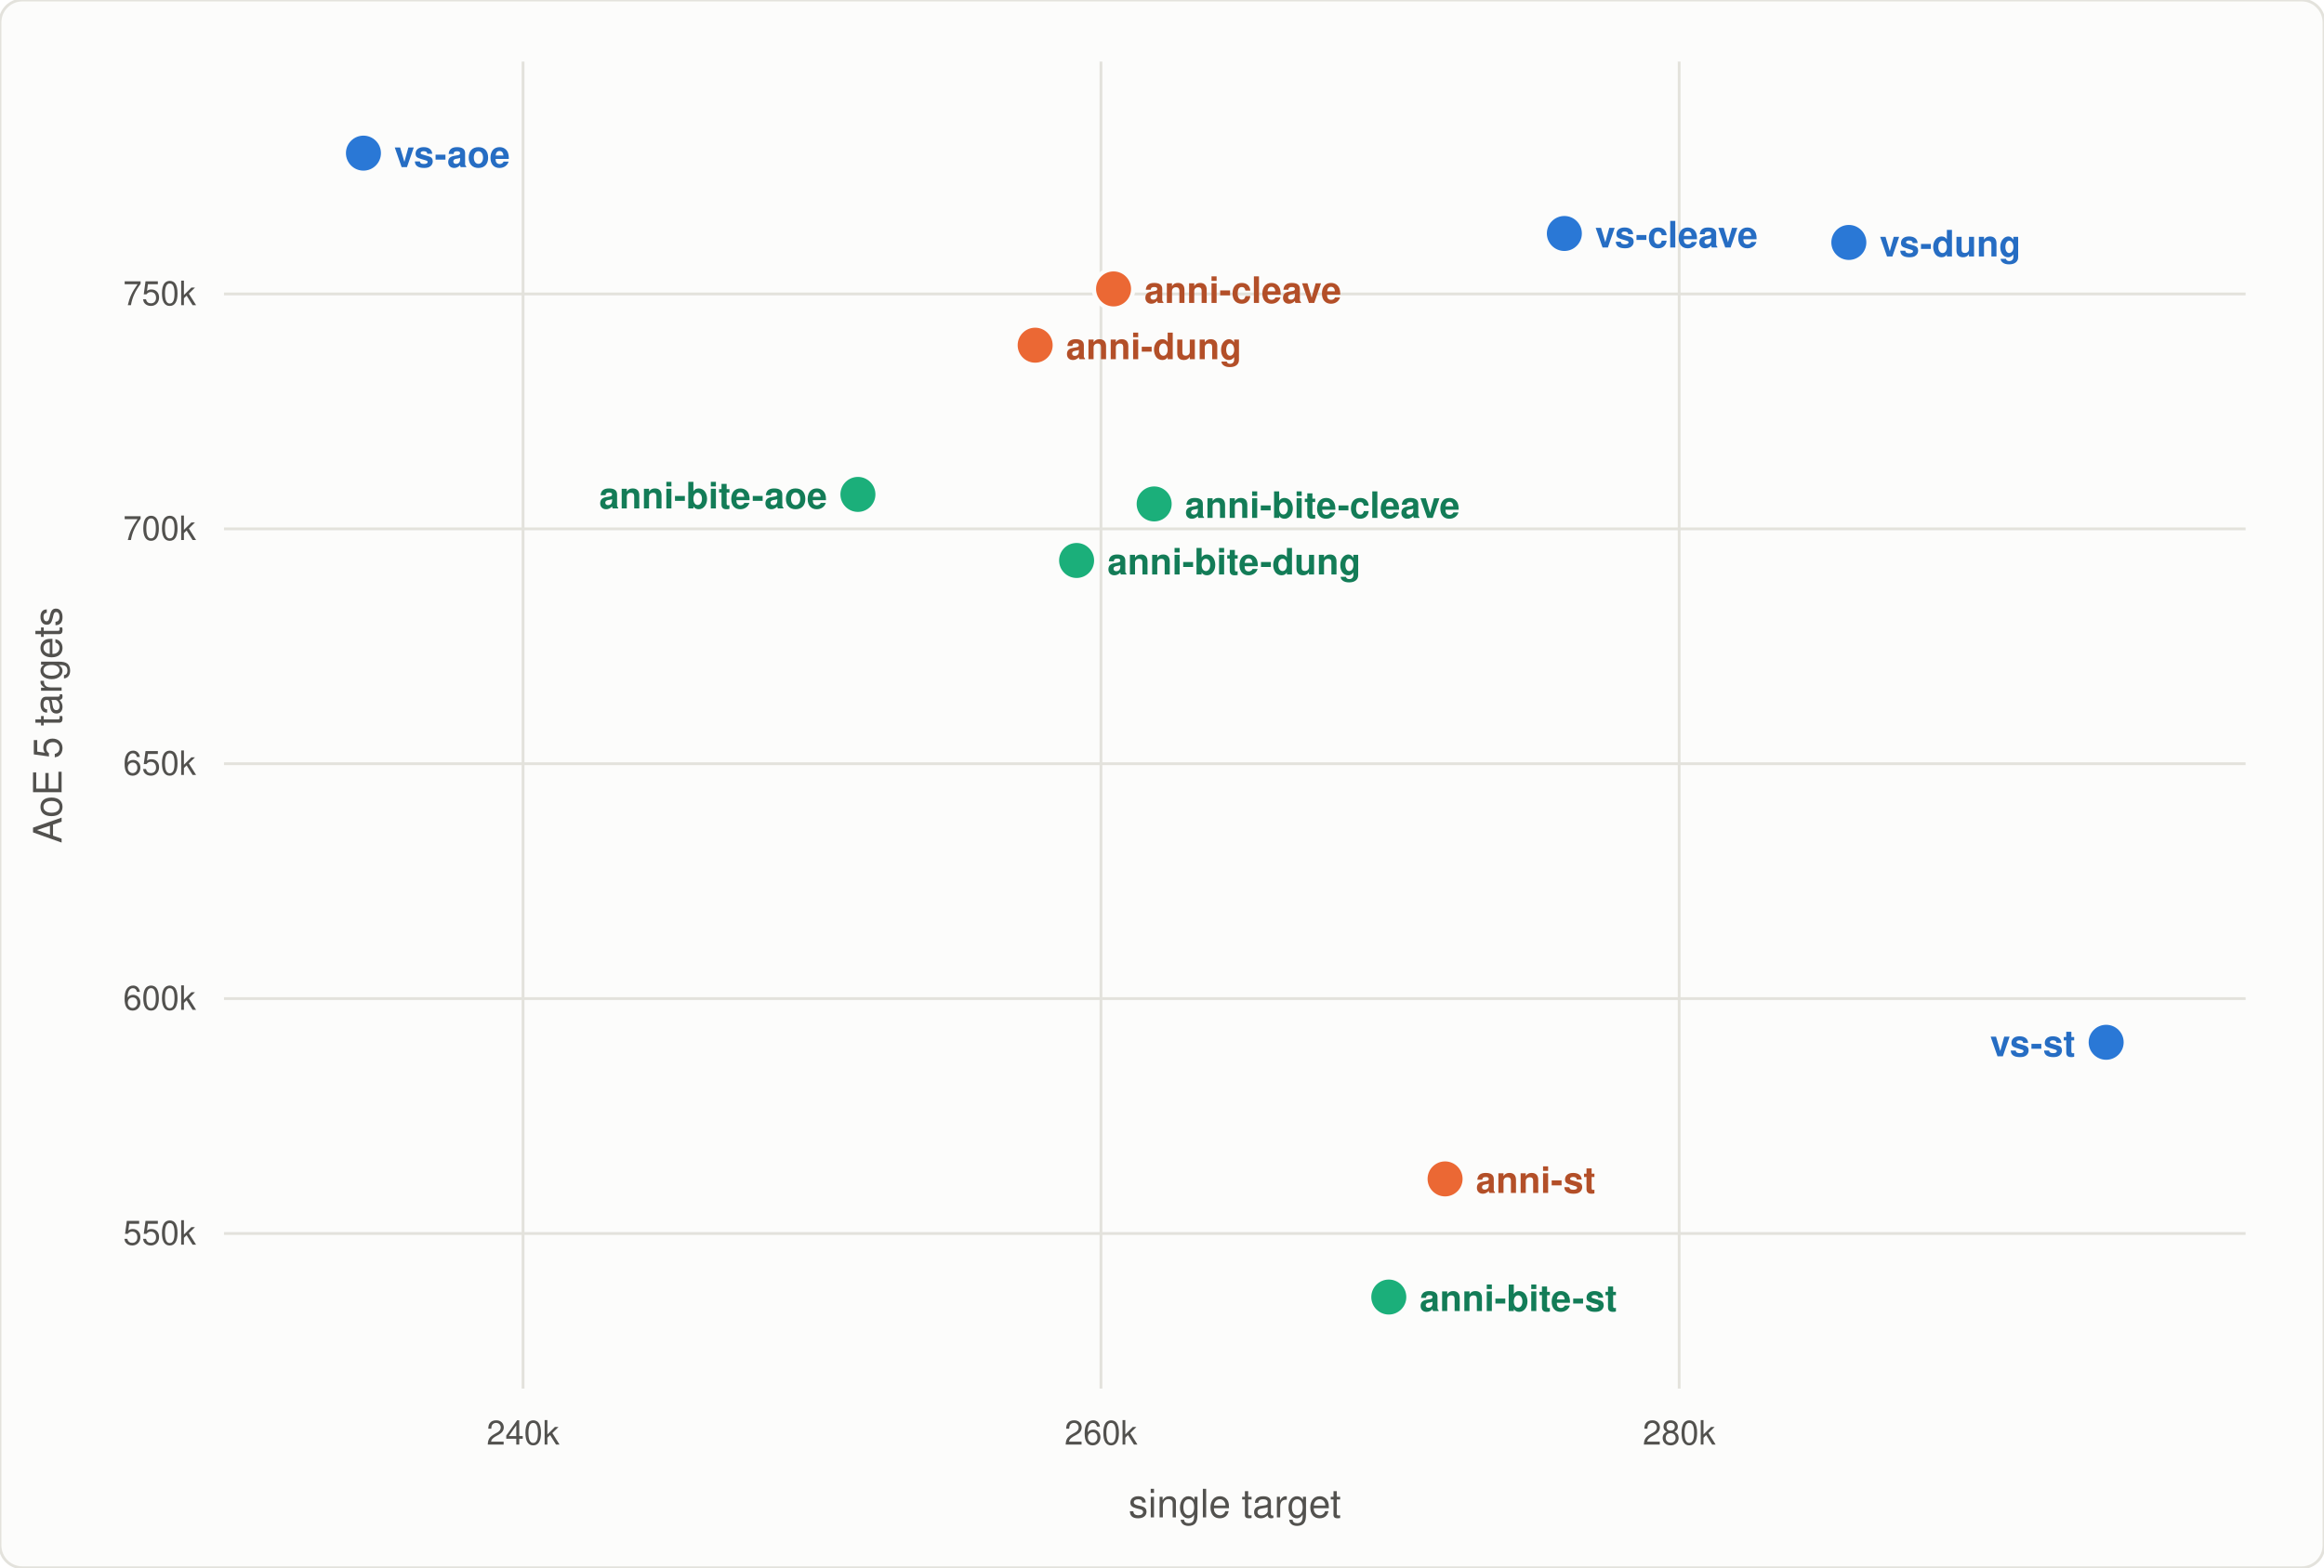
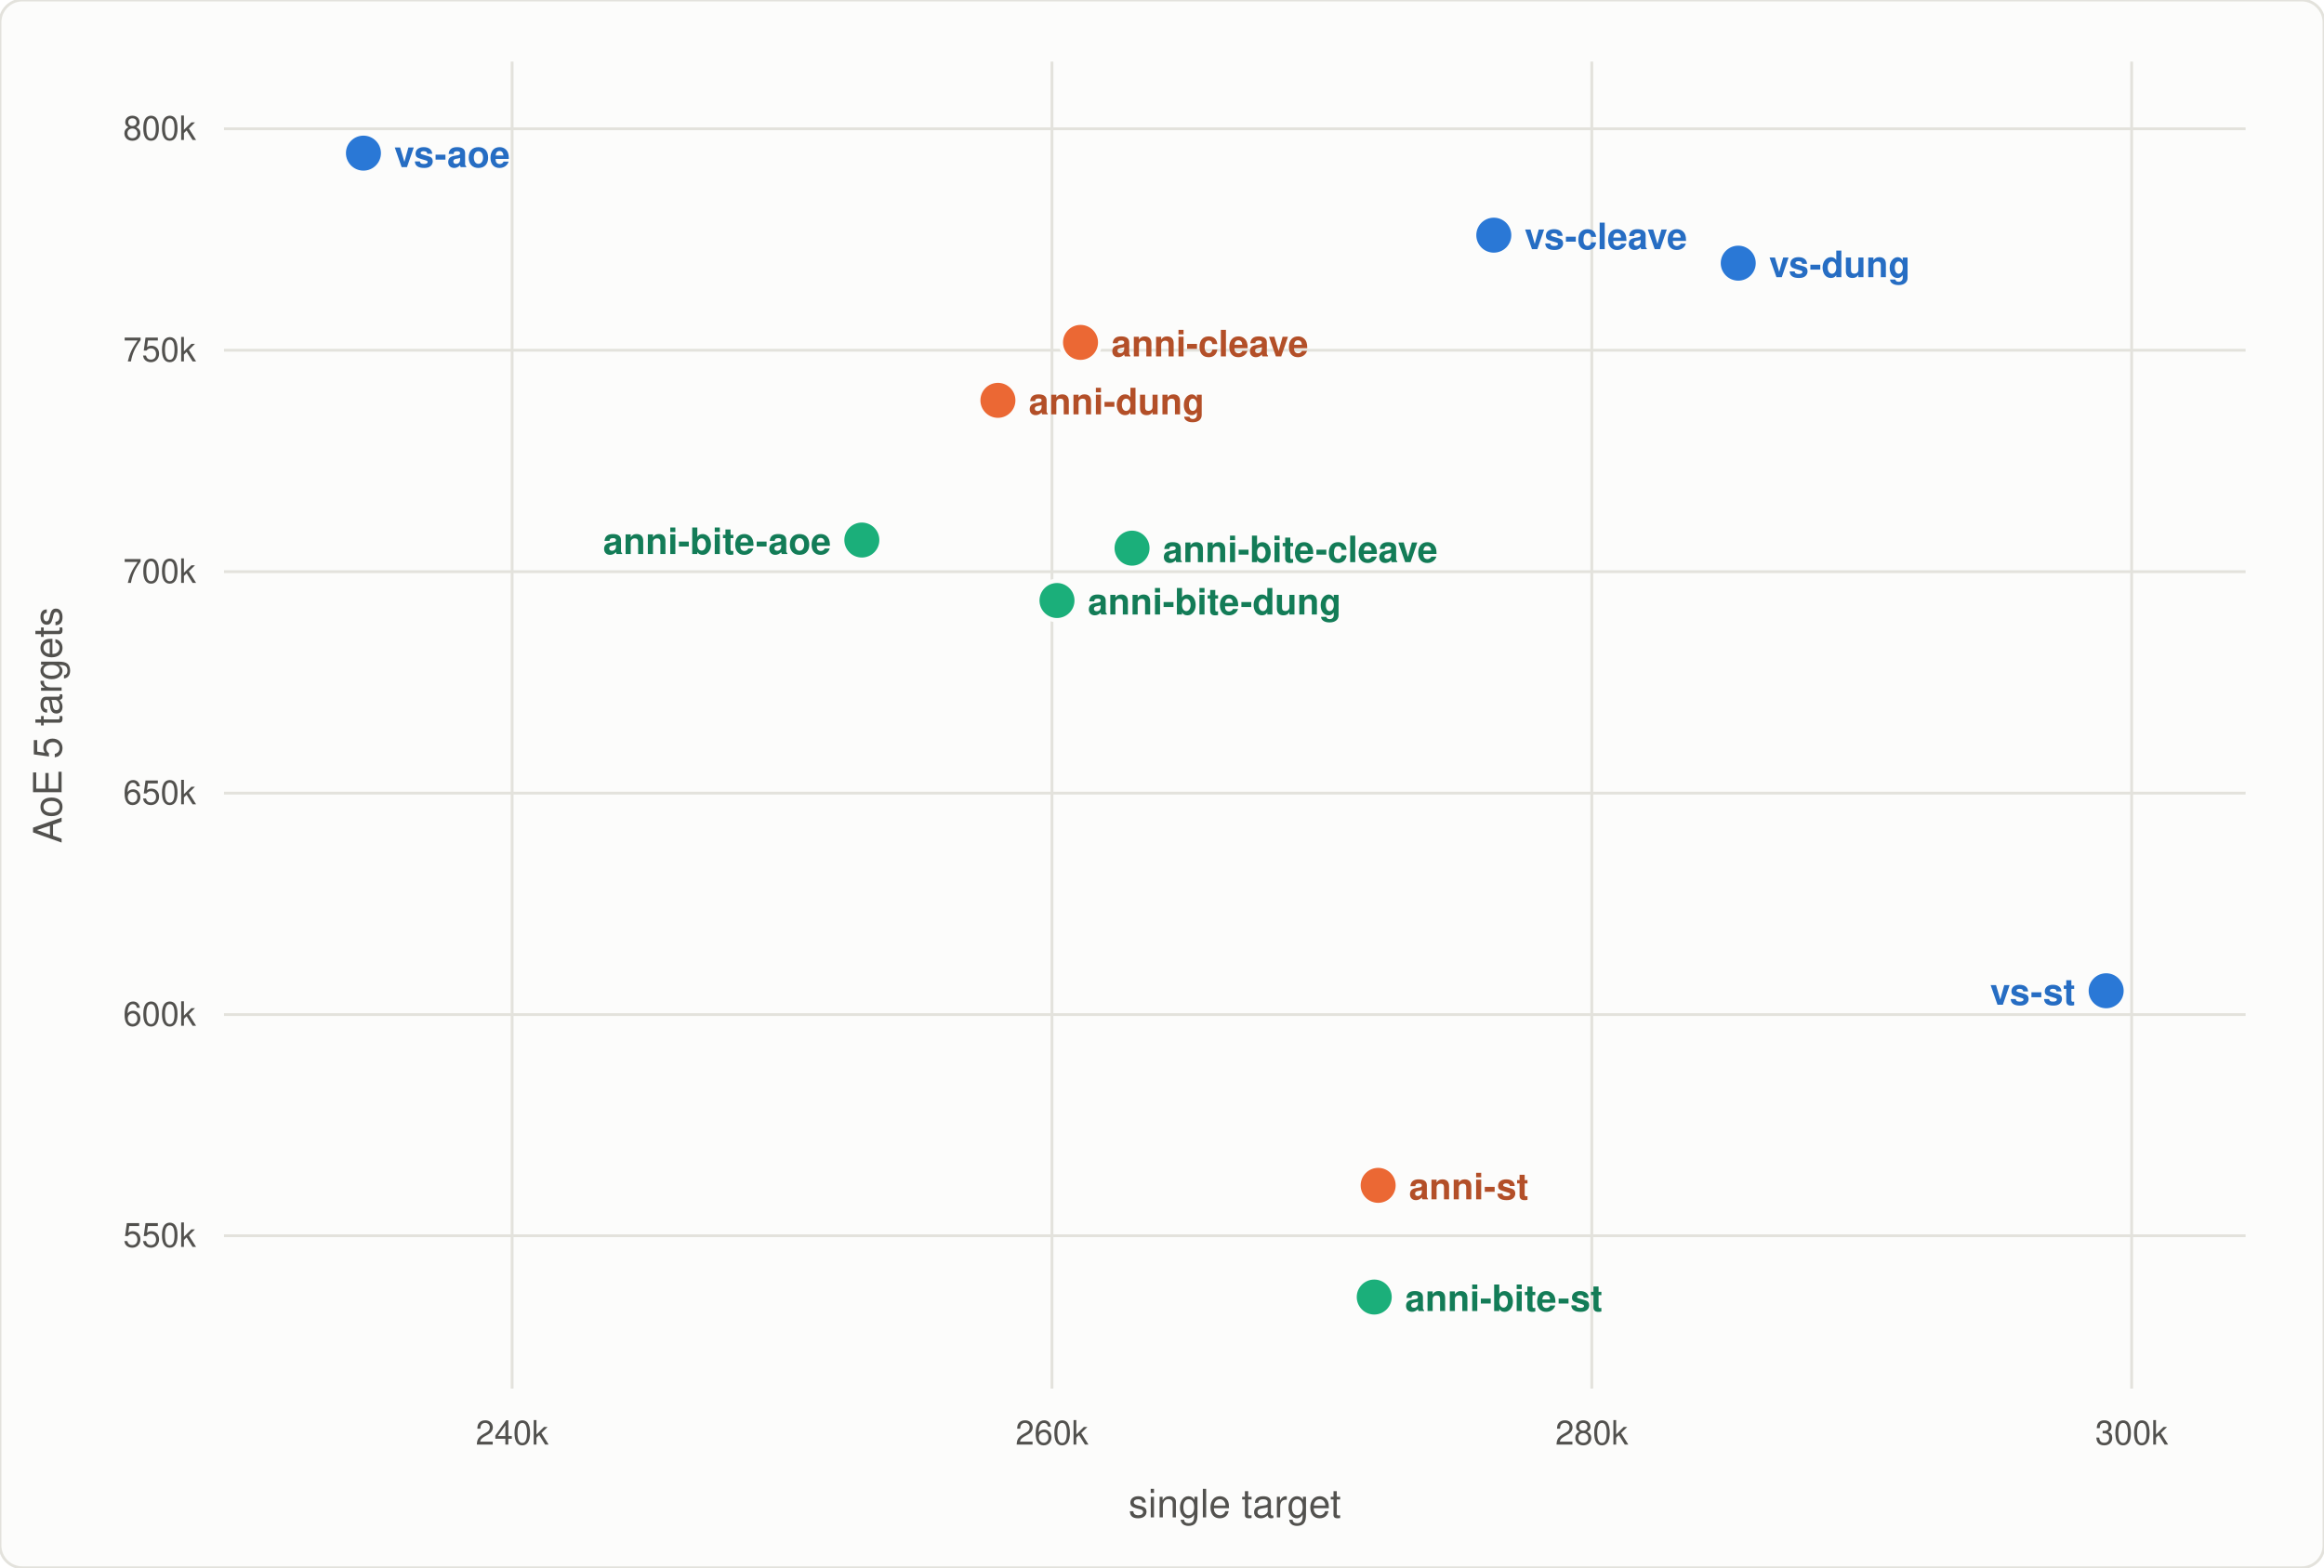
<svg xmlns="http://www.w3.org/2000/svg" viewBox="0 0 830 560" width="830" height="560" font-family="system-ui, -apple-system, Segoe UI, Helvetica, Arial, sans-serif" role="img" aria-labelledby="title desc">
  <rect width="830" height="560" rx="8" fill="#fcfcfb" stroke="#e3e2dc" />
-   <line x1="186.8" x2="186.8" y1="22" y2="496" stroke="#e3e2dc" />
-   <text x="186.8" y="516.0" font-size="12" fill="#52514e" text-anchor="middle">240k</text>
-   <line x1="393.2" x2="393.2" y1="22" y2="496" stroke="#e3e2dc" />
-   <text x="393.2" y="516.0" font-size="12" fill="#52514e" text-anchor="middle">260k</text>
-   <line x1="599.7" x2="599.7" y1="22" y2="496" stroke="#e3e2dc" />
-   <text x="599.7" y="516.0" font-size="12" fill="#52514e" text-anchor="middle">280k</text>
-   <line x1="80" x2="802" y1="440.6" y2="440.6" stroke="#e3e2dc" />
-   <text x="70.0" y="444.6" font-size="12" fill="#52514e" text-anchor="end">550k</text>
-   <line x1="80" x2="802" y1="356.7" y2="356.7" stroke="#e3e2dc" />
-   <text x="70.0" y="360.7" font-size="12" fill="#52514e" text-anchor="end">600k</text>
-   <line x1="80" x2="802" y1="272.8" y2="272.8" stroke="#e3e2dc" />
-   <text x="70.0" y="276.8" font-size="12" fill="#52514e" text-anchor="end">650k</text>
-   <line x1="80" x2="802" y1="188.9" y2="188.9" stroke="#e3e2dc" />
-   <text x="70.0" y="192.9" font-size="12" fill="#52514e" text-anchor="end">700k</text>
-   <line x1="80" x2="802" y1="105.0" y2="105.0" stroke="#e3e2dc" />
-   <text x="70.0" y="109.0" font-size="12" fill="#52514e" text-anchor="end">750k</text>
+   <line x1="182.9" x2="182.9" y1="22" y2="496" stroke="#e3e2dc" />
+   <text x="182.9" y="516.0" font-size="12" fill="#52514e" text-anchor="middle">240k</text>
+   <line x1="375.7" x2="375.7" y1="22" y2="496" stroke="#e3e2dc" />
+   <text x="375.7" y="516.0" font-size="12" fill="#52514e" text-anchor="middle">260k</text>
+   <line x1="568.5" x2="568.5" y1="22" y2="496" stroke="#e3e2dc" />
+   <text x="568.5" y="516.0" font-size="12" fill="#52514e" text-anchor="middle">280k</text>
+   <line x1="761.3" x2="761.3" y1="22" y2="496" stroke="#e3e2dc" />
+   <text x="761.3" y="516.0" font-size="12" fill="#52514e" text-anchor="middle">300k</text>
+   <line x1="80" x2="802" y1="441.4" y2="441.4" stroke="#e3e2dc" />
+   <text x="70.0" y="445.4" font-size="12" fill="#52514e" text-anchor="end">550k</text>
+   <line x1="80" x2="802" y1="362.4" y2="362.4" stroke="#e3e2dc" />
+   <text x="70.0" y="366.4" font-size="12" fill="#52514e" text-anchor="end">600k</text>
+   <line x1="80" x2="802" y1="283.3" y2="283.3" stroke="#e3e2dc" />
+   <text x="70.0" y="287.3" font-size="12" fill="#52514e" text-anchor="end">650k</text>
+   <line x1="80" x2="802" y1="204.2" y2="204.2" stroke="#e3e2dc" />
+   <text x="70.0" y="208.2" font-size="12" fill="#52514e" text-anchor="end">700k</text>
+   <line x1="80" x2="802" y1="125.1" y2="125.1" stroke="#e3e2dc" />
+   <text x="70.0" y="129.1" font-size="12" fill="#52514e" text-anchor="end">750k</text>
+   <line x1="80" x2="802" y1="46.0" y2="46.0" stroke="#e3e2dc" />
+   <text x="70.0" y="50.0" font-size="12" fill="#52514e" text-anchor="end">800k</text>
  <text x="441.0" y="542.0" font-size="14" fill="#52514e" text-anchor="middle">single target</text>
  <text x="22.0" y="259.0" font-size="14" fill="#52514e" text-anchor="middle" transform="rotate(-90 22 259.0)">AoE 5 targets</text>
  <g class="build">
-     <circle cx="752.2" cy="372.3" r="7" fill="#2a78d6" stroke="#fcfcfb" stroke-width="1.5" />
-     <text x="741.2" y="377.3" font-size="13" fill="#266dc3" text-anchor="end" font-weight="600">vs-st</text>
+     <circle cx="752.2" cy="353.9" r="7" fill="#2a78d6" stroke="#fcfcfb" stroke-width="1.5" />
+     <text x="741.2" y="358.9" font-size="13" fill="#266dc3" text-anchor="end" font-weight="600">vs-st</text>
  </g>
  <g class="build">
-     <circle cx="558.7" cy="83.4" r="7" fill="#2a78d6" stroke="#fcfcfb" stroke-width="1.5" />
-     <text x="569.7" y="88.4" font-size="13" fill="#266dc3" text-anchor="start" font-weight="600">vs-cleave</text>
+     <circle cx="533.5" cy="84.0" r="7" fill="#2a78d6" stroke="#fcfcfb" stroke-width="1.5" />
+     <text x="544.5" y="89.0" font-size="13" fill="#266dc3" text-anchor="start" font-weight="600">vs-cleave</text>
  </g>
  <g class="build">
    <circle cx="129.8" cy="54.7" r="7" fill="#2a78d6" stroke="#fcfcfb" stroke-width="1.5" />
    <text x="140.8" y="59.7" font-size="13" fill="#266dc3" text-anchor="start" font-weight="600">vs-aoe</text>
  </g>
  <g class="build">
-     <circle cx="660.3" cy="86.6" r="7" fill="#2a78d6" stroke="#fcfcfb" stroke-width="1.5" />
-     <text x="671.3" y="91.6" font-size="13" fill="#266dc3" text-anchor="start" font-weight="600">vs-dung</text>
+     <circle cx="620.8" cy="94.0" r="7" fill="#2a78d6" stroke="#fcfcfb" stroke-width="1.5" />
+     <text x="631.8" y="99.0" font-size="13" fill="#266dc3" text-anchor="start" font-weight="600">vs-dung</text>
  </g>
  <g class="build">
-     <circle cx="516.1" cy="421.1" r="7" fill="#eb6834" stroke="#fcfcfb" stroke-width="1.5" />
-     <text x="527.1" y="426.1" font-size="13" fill="#b34f28" text-anchor="start" font-weight="600">anni-st</text>
+     <circle cx="492.2" cy="423.4" r="7" fill="#eb6834" stroke="#fcfcfb" stroke-width="1.5" />
+     <text x="503.2" y="428.4" font-size="13" fill="#b34f28" text-anchor="start" font-weight="600">anni-st</text>
  </g>
  <g class="build">
-     <circle cx="397.7" cy="103.2" r="7" fill="#eb6834" stroke="#fcfcfb" stroke-width="1.5" />
-     <text x="408.7" y="108.2" font-size="13" fill="#b34f28" text-anchor="start" font-weight="600">anni-cleave</text>
+     <circle cx="385.9" cy="122.3" r="7" fill="#eb6834" stroke="#fcfcfb" stroke-width="1.5" />
+     <text x="396.9" y="127.3" font-size="13" fill="#b34f28" text-anchor="start" font-weight="600">anni-cleave</text>
  </g>
  <g class="build">
-     <circle cx="369.7" cy="123.3" r="7" fill="#eb6834" stroke="#fcfcfb" stroke-width="1.5" />
-     <text x="380.7" y="128.3" font-size="13" fill="#b34f28" text-anchor="start" font-weight="600">anni-dung</text>
+     <circle cx="356.4" cy="143.0" r="7" fill="#eb6834" stroke="#fcfcfb" stroke-width="1.5" />
+     <text x="367.4" y="148.0" font-size="13" fill="#b34f28" text-anchor="start" font-weight="600">anni-dung</text>
  </g>
  <g class="build">
-     <circle cx="496.0" cy="463.3" r="7" fill="#1baf7a" stroke="#fcfcfb" stroke-width="1.5" />
-     <text x="507.0" y="468.3" font-size="13" fill="#137c57" text-anchor="start" font-weight="600">anni-bite-st</text>
+     <circle cx="490.8" cy="463.3" r="7" fill="#1baf7a" stroke="#fcfcfb" stroke-width="1.5" />
+     <text x="501.8" y="468.3" font-size="13" fill="#137c57" text-anchor="start" font-weight="600">anni-bite-st</text>
  </g>
  <g class="build">
-     <circle cx="412.2" cy="180.0" r="7" fill="#1baf7a" stroke="#fcfcfb" stroke-width="1.5" />
-     <text x="423.2" y="185.0" font-size="13" fill="#137c57" text-anchor="start" font-weight="600">anni-bite-cleave</text>
+     <circle cx="404.3" cy="195.8" r="7" fill="#1baf7a" stroke="#fcfcfb" stroke-width="1.5" />
+     <text x="415.3" y="200.8" font-size="13" fill="#137c57" text-anchor="start" font-weight="600">anni-bite-cleave</text>
  </g>
  <g class="build">
-     <circle cx="306.4" cy="176.6" r="7" fill="#1baf7a" stroke="#fcfcfb" stroke-width="1.5" />
-     <text x="295.4" y="181.6" font-size="13" fill="#137c57" text-anchor="end" font-weight="600">anni-bite-aoe</text>
+     <circle cx="307.8" cy="192.9" r="7" fill="#1baf7a" stroke="#fcfcfb" stroke-width="1.5" />
+     <text x="296.8" y="197.9" font-size="13" fill="#137c57" text-anchor="end" font-weight="600">anni-bite-aoe</text>
  </g>
  <g class="build">
-     <circle cx="384.5" cy="200.2" r="7" fill="#1baf7a" stroke="#fcfcfb" stroke-width="1.5" />
-     <text x="395.5" y="205.2" font-size="13" fill="#137c57" text-anchor="start" font-weight="600">anni-bite-dung</text>
+     <circle cx="377.5" cy="214.5" r="7" fill="#1baf7a" stroke="#fcfcfb" stroke-width="1.5" />
+     <text x="388.5" y="219.5" font-size="13" fill="#137c57" text-anchor="start" font-weight="600">anni-bite-dung</text>
  </g>
</svg>
